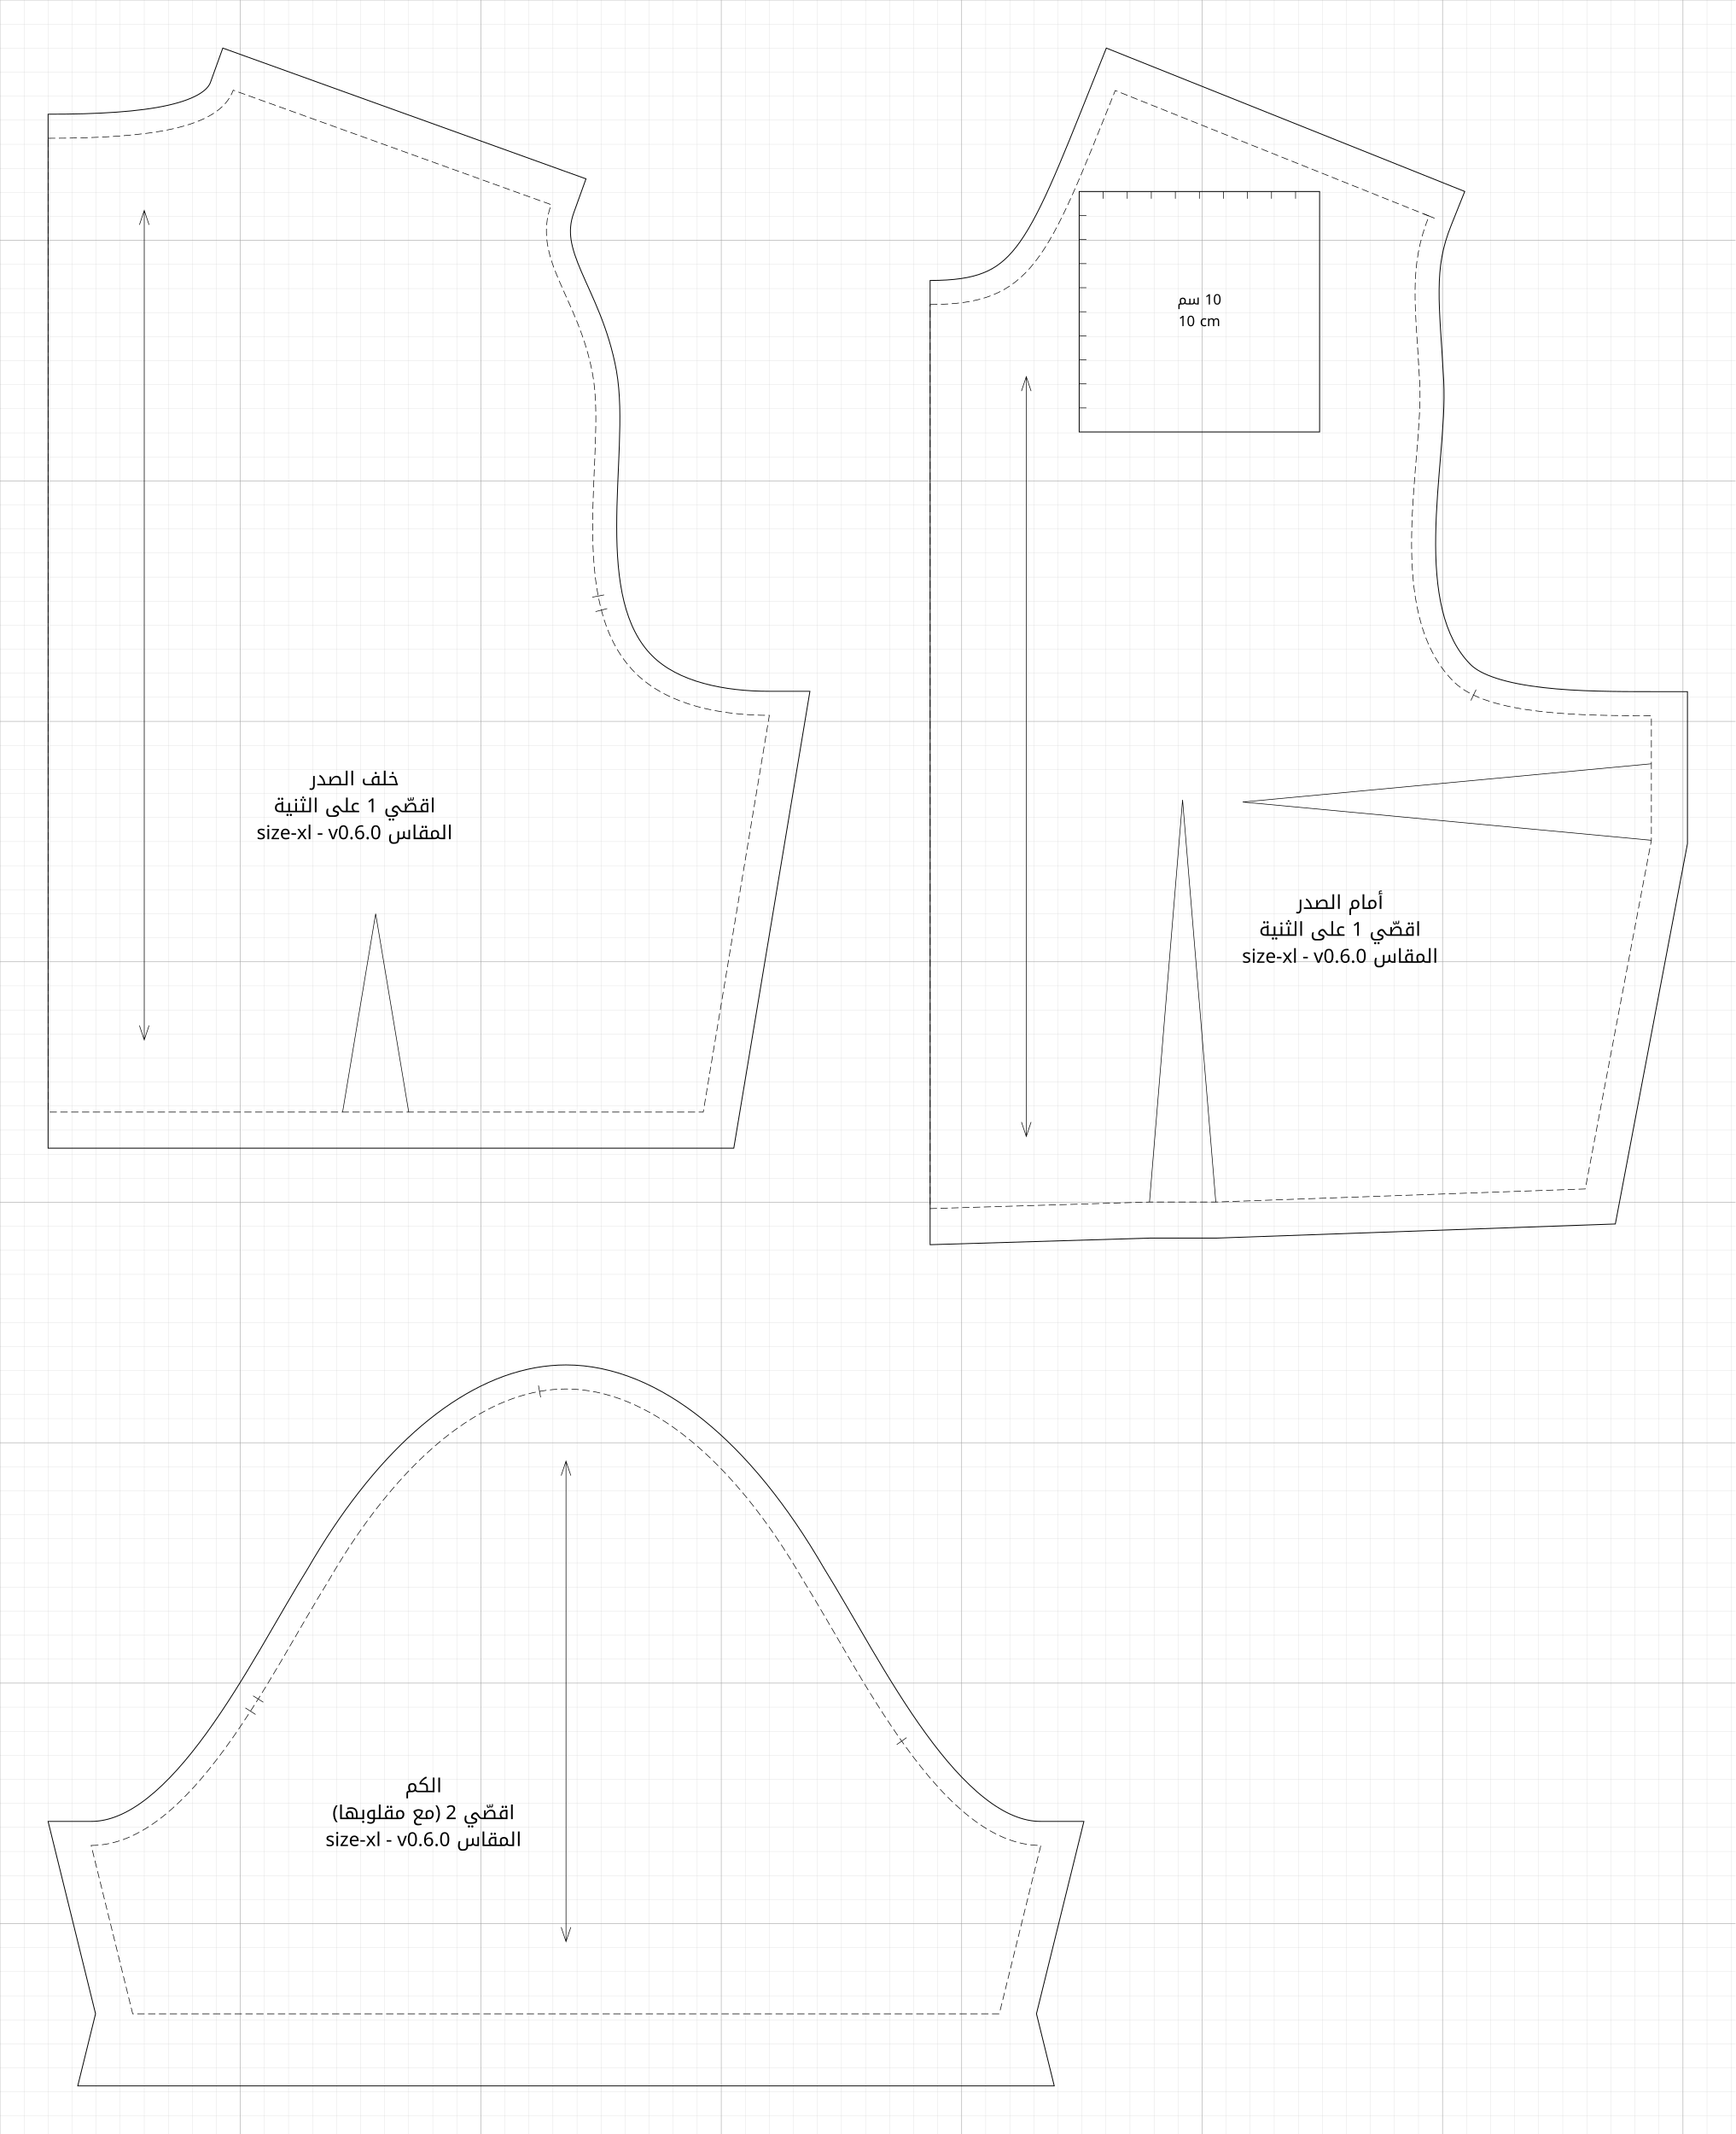
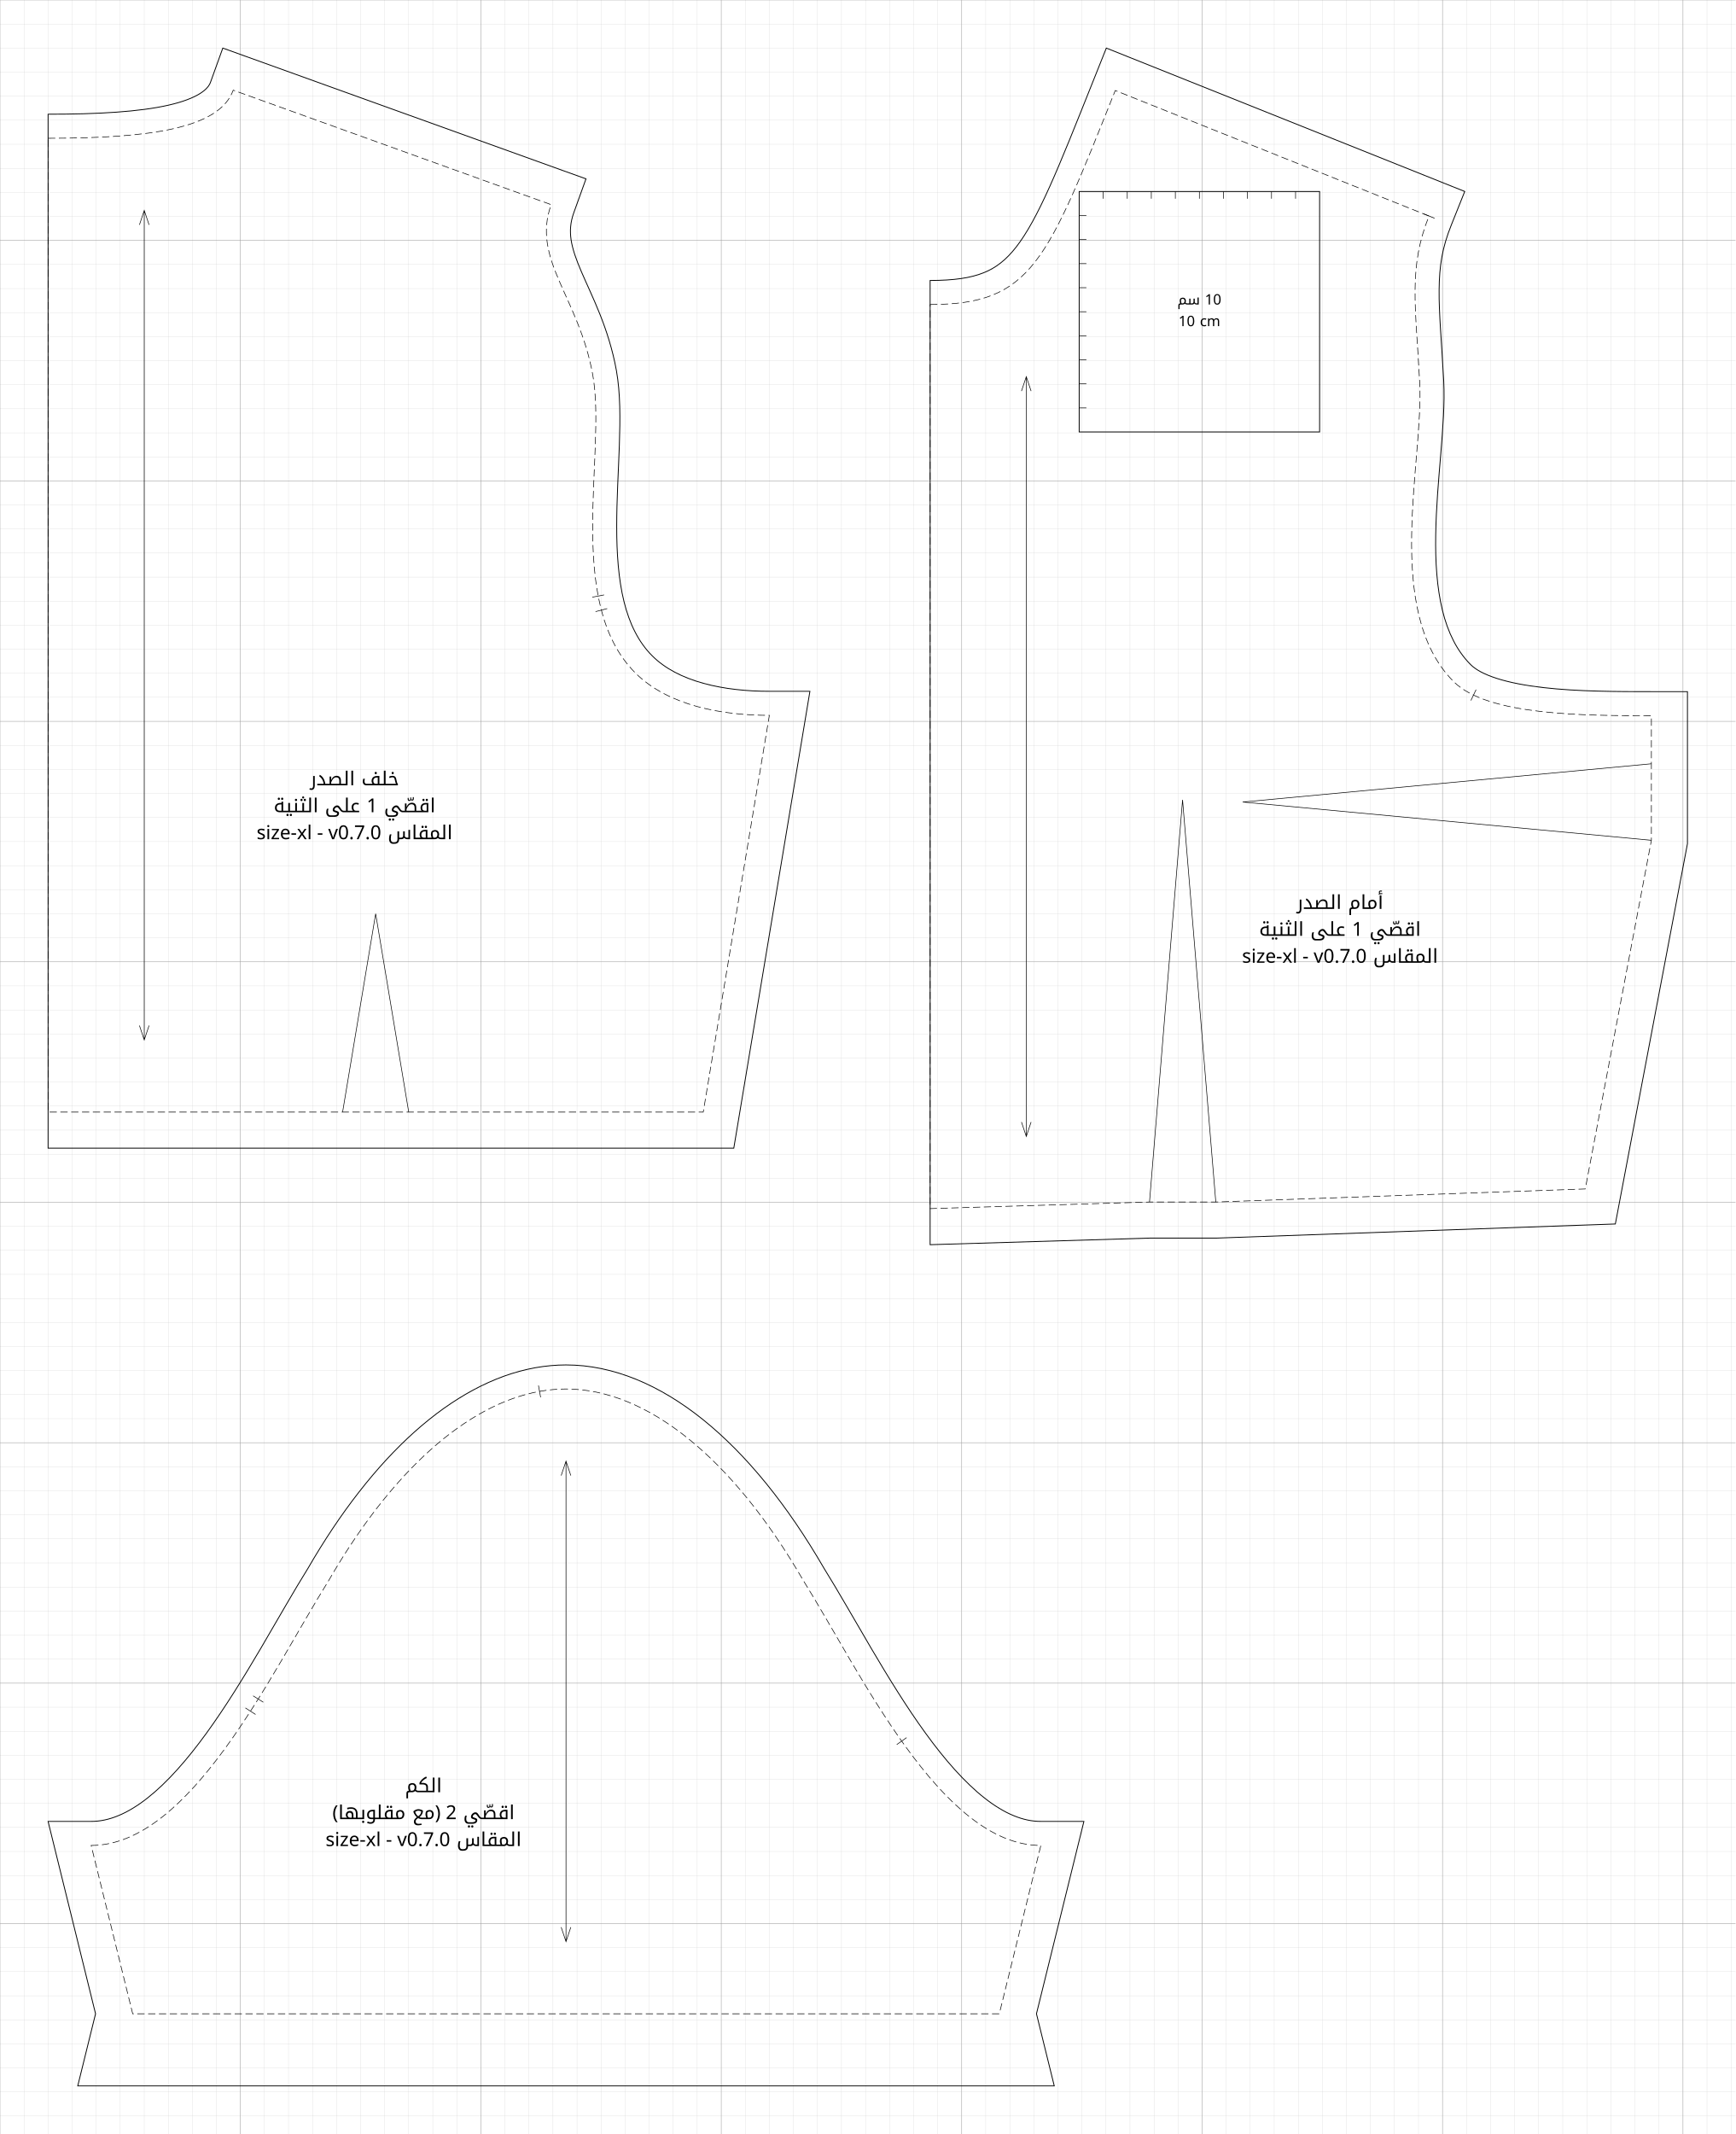
<svg xmlns="http://www.w3.org/2000/svg" width="721.87mm" height="887.49mm" viewBox="0 0 721.87 887.49">
  <g id="layer-grid">
    <path id="grid-minor" d="M 10.00 0 V 887.49 M 20.00 0 V 887.49 M 30.00 0 V 887.49 M 40.00 0 V 887.49 M 50.00 0 V 887.49 M 60.00 0 V 887.49 M 70.00 0 V 887.49 M 80.00 0 V 887.49 M 90.00 0 V 887.49 M 110.00 0 V 887.49 M 120.00 0 V 887.49 M 130.00 0 V 887.49 M 140.00 0 V 887.49 M 150.00 0 V 887.49 M 160.00 0 V 887.49 M 170.00 0 V 887.49 M 180.00 0 V 887.49 M 190.00 0 V 887.49 M 210.00 0 V 887.49 M 220.00 0 V 887.49 M 230.00 0 V 887.49 M 240.00 0 V 887.49 M 250.00 0 V 887.49 M 260.00 0 V 887.49 M 270.00 0 V 887.49 M 280.00 0 V 887.49 M 290.00 0 V 887.49 M 310.00 0 V 887.49 M 320.00 0 V 887.49 M 330.00 0 V 887.49 M 340.00 0 V 887.49 M 350.00 0 V 887.49 M 360.00 0 V 887.49 M 370.00 0 V 887.49 M 380.00 0 V 887.49 M 390.00 0 V 887.49 M 410.00 0 V 887.49 M 420.00 0 V 887.49 M 430.00 0 V 887.49 M 440.00 0 V 887.49 M 450.00 0 V 887.49 M 460.00 0 V 887.49 M 470.00 0 V 887.49 M 480.00 0 V 887.49 M 490.00 0 V 887.49 M 510.00 0 V 887.49 M 520.00 0 V 887.49 M 530.00 0 V 887.49 M 540.00 0 V 887.49 M 550.00 0 V 887.49 M 560.00 0 V 887.49 M 570.00 0 V 887.49 M 580.00 0 V 887.49 M 590.00 0 V 887.49 M 610.00 0 V 887.49 M 620.00 0 V 887.49 M 630.00 0 V 887.49 M 640.00 0 V 887.49 M 650.00 0 V 887.49 M 660.00 0 V 887.49 M 670.00 0 V 887.49 M 680.00 0 V 887.49 M 690.00 0 V 887.49 M 710.00 0 V 887.49 M 720.00 0 V 887.49 M 0 10.00 H 721.87 M 0 20.00 H 721.87 M 0 30.00 H 721.87 M 0 40.00 H 721.87 M 0 50.00 H 721.87 M 0 60.00 H 721.87 M 0 70.00 H 721.87 M 0 80.00 H 721.87 M 0 90.00 H 721.87 M 0 110.00 H 721.87 M 0 120.00 H 721.87 M 0 130.00 H 721.87 M 0 140.00 H 721.87 M 0 150.00 H 721.87 M 0 160.00 H 721.87 M 0 170.00 H 721.87 M 0 180.00 H 721.87 M 0 190.00 H 721.87 M 0 210.00 H 721.87 M 0 220.00 H 721.87 M 0 230.00 H 721.87 M 0 240.00 H 721.87 M 0 250.00 H 721.87 M 0 260.00 H 721.87 M 0 270.00 H 721.87 M 0 280.00 H 721.87 M 0 290.00 H 721.87 M 0 310.00 H 721.87 M 0 320.00 H 721.87 M 0 330.00 H 721.87 M 0 340.00 H 721.87 M 0 350.00 H 721.87 M 0 360.00 H 721.87 M 0 370.00 H 721.87 M 0 380.00 H 721.87 M 0 390.00 H 721.87 M 0 410.00 H 721.87 M 0 420.00 H 721.87 M 0 430.00 H 721.87 M 0 440.00 H 721.87 M 0 450.00 H 721.87 M 0 460.00 H 721.87 M 0 470.00 H 721.87 M 0 480.00 H 721.87 M 0 490.00 H 721.87 M 0 510.00 H 721.87 M 0 520.00 H 721.87 M 0 530.00 H 721.87 M 0 540.00 H 721.87 M 0 550.00 H 721.87 M 0 560.00 H 721.87 M 0 570.00 H 721.87 M 0 580.00 H 721.87 M 0 590.00 H 721.87 M 0 610.00 H 721.87 M 0 620.00 H 721.87 M 0 630.00 H 721.87 M 0 640.00 H 721.87 M 0 650.00 H 721.87 M 0 660.00 H 721.87 M 0 670.00 H 721.87 M 0 680.00 H 721.87 M 0 690.00 H 721.87 M 0 710.00 H 721.87 M 0 720.00 H 721.87 M 0 730.00 H 721.87 M 0 740.00 H 721.87 M 0 750.00 H 721.87 M 0 760.00 H 721.87 M 0 770.00 H 721.87 M 0 780.00 H 721.87 M 0 790.00 H 721.87 M 0 810.00 H 721.87 M 0 820.00 H 721.87 M 0 830.00 H 721.87 M 0 840.00 H 721.87 M 0 850.00 H 721.87 M 0 860.00 H 721.87 M 0 870.00 H 721.87 M 0 880.00 H 721.87" fill="none" stroke="#d0d0d0" stroke-width="0.1" />
    <path id="grid-major" d="M 0.00 0 V 887.49 M 100.00 0 V 887.49 M 200.00 0 V 887.49 M 300.00 0 V 887.49 M 400.00 0 V 887.49 M 500.00 0 V 887.49 M 600.00 0 V 887.49 M 700.00 0 V 887.49 M 0 0.00 H 721.87 M 0 100.00 H 721.87 M 0 200.00 H 721.87 M 0 300.00 H 721.87 M 0 400.00 H 721.87 M 0 500.00 H 721.87 M 0 600.00 H 721.87 M 0 700.00 H 721.87 M 0 800.00 H 721.87" fill="none" stroke="#a0a0a0" stroke-width="0.2" />
  </g>
  <g id="layer-cut">
    <path id="piece-bodice-back-cut" d="M 20.00 47.50 C 30.46 47.50 39.85 47.26 48.38 46.65 C 52.62 46.35 56.44 45.97 60.13 45.48 C 63.80 44.99 66.95 44.44 70.01 43.75 C 71.53 43.40 72.82 43.07 74.17 42.68 C 75.51 42.29 76.60 41.93 77.77 41.49 C 78.93 41.06 79.79 40.69 80.78 40.22 C 81.75 39.75 82.38 39.41 83.18 38.91 C 83.95 38.42 84.36 38.12 84.97 37.62 C 85.56 37.12 85.78 36.90 86.22 36.40 C 86.65 35.91 86.75 35.77 87.05 35.26 C 87.35 34.76 87.39 34.66 87.59 34.11 L 92.67 20.00 L 102.08 23.39 L 234.33 71.00 L 243.73 74.38 L 238.65 88.50 C 238.25 89.62 238.02 90.42 237.78 91.49 C 237.55 92.54 237.44 93.25 237.35 94.27 C 237.26 95.28 237.24 95.97 237.28 96.98 C 237.32 97.99 237.39 98.72 237.54 99.76 C 237.70 100.79 237.87 101.62 238.14 102.70 C 238.41 103.79 238.69 104.72 239.06 105.87 C 239.82 108.17 240.71 110.39 241.81 112.97 C 242.92 115.56 244.16 118.26 245.47 121.19 C 246.78 124.12 248.18 127.32 249.52 130.67 C 252.17 137.32 254.81 145.33 256.39 154.14 C 256.80 156.42 257.13 159.01 257.34 161.44 C 257.56 163.86 257.70 166.51 257.77 169.06 C 257.90 174.15 257.80 179.66 257.61 185.16 C 257.42 190.65 257.14 196.31 256.91 202.00 C 256.68 207.69 256.51 213.32 256.51 218.97 C 256.51 224.62 256.68 229.95 257.16 235.31 C 257.40 237.98 257.70 240.43 258.10 242.98 C 258.50 245.53 258.95 247.79 259.54 250.18 C 260.13 252.56 260.74 254.61 261.54 256.81 C 262.33 259.00 263.11 260.80 264.13 262.79 C 265.15 264.77 266.09 266.34 267.35 268.10 C 268.62 269.86 269.75 271.21 271.29 272.75 C 272.72 274.18 273.97 275.23 275.64 276.44 C 277.31 277.65 278.80 278.56 280.69 279.57 C 282.59 280.57 284.31 281.35 286.39 282.15 C 288.47 282.95 290.40 283.58 292.63 284.19 C 294.85 284.81 296.93 285.28 299.26 285.71 C 301.58 286.15 303.76 286.47 306.13 286.74 C 310.87 287.28 315.36 287.50 320.00 287.50 L 336.87 287.50 L 334.80 299.97 L 307.30 464.97 L 305.21 477.50 L 292.50 477.50 L 170.00 477.50 L 142.50 477.50 L 20.00 477.50 L 20.00 462.50 L 20.00 57.50 L 20.00 47.50 Z" fill="none" stroke="#000000" stroke-width="0.35" />
    <path id="piece-bodice-front-cut" d="M 386.87 116.64 C 389.38 116.64 391.58 116.58 393.78 116.44 C 395.97 116.31 397.81 116.12 399.73 115.84 C 401.62 115.57 403.12 115.27 404.78 114.84 C 406.41 114.42 407.63 114.03 409.06 113.46 C 410.49 112.89 411.51 112.40 412.79 111.67 C 414.06 110.93 414.99 110.31 416.17 109.38 C 417.37 108.45 418.28 107.62 419.43 106.45 C 420.59 105.26 421.55 104.16 422.69 102.70 C 423.84 101.22 424.85 99.78 426.00 97.99 C 427.16 96.19 428.23 94.38 429.41 92.25 C 431.78 87.96 434.10 83.19 436.66 77.49 C 439.23 71.76 441.91 65.39 444.87 58.13 C 447.83 50.87 451.03 42.83 454.59 33.93 L 460.16 20.00 L 469.44 23.71 L 599.94 75.91 L 609.23 79.63 L 603.66 93.55 C 599.79 103.21 598.68 110.62 598.58 120.52 C 598.55 123.02 598.60 125.52 598.71 128.29 C 598.81 131.07 598.97 133.94 599.16 137.07 C 599.55 143.35 600.06 150.41 600.50 158.58 C 600.61 160.78 600.65 163.24 600.63 165.61 C 600.60 167.96 600.51 170.51 600.39 173.01 C 600.13 178.01 599.71 183.38 599.26 188.84 C 598.81 194.29 598.33 199.88 597.93 205.56 C 597.54 211.24 597.25 216.84 597.16 222.50 C 597.07 228.16 597.18 233.49 597.63 238.86 C 597.85 241.54 598.13 243.99 598.53 246.55 C 598.92 249.11 599.36 251.38 599.95 253.78 C 600.53 256.17 601.14 258.22 601.94 260.43 C 602.74 262.63 603.52 264.44 604.54 266.44 C 605.56 268.43 606.51 270.00 607.78 271.77 C 609.05 273.54 610.18 274.89 611.72 276.43 C 612.01 276.71 612.16 276.86 612.50 277.14 C 612.84 277.43 613.05 277.59 613.44 277.87 C 614.24 278.45 614.86 278.83 615.85 279.37 C 616.86 279.91 617.74 280.32 618.93 280.81 C 620.14 281.31 621.24 281.71 622.61 282.15 C 623.99 282.60 625.29 282.96 626.82 283.34 C 628.35 283.73 629.81 284.05 631.46 284.37 C 634.78 285.02 638.12 285.52 641.78 285.94 C 649.14 286.79 656.79 287.21 664.56 287.42 C 672.33 287.64 679.92 287.64 686.87 287.64 L 701.87 287.64 L 701.87 297.64 L 701.87 317.64 L 701.87 349.46 L 701.87 350.87 L 701.61 352.25 L 674.11 497.25 L 671.88 509.03 L 659.90 509.45 L 506.22 514.89 L 505.96 514.90 L 505.69 514.90 L 478.35 514.90 L 387.32 517.63 L 386.87 517.65 L 386.87 502.64 L 386.87 126.64 L 386.87 116.64 Z" fill="none" stroke="#000000" stroke-width="0.35" />
    <path id="piece-sleeve-cut" d="M 37.92 757.49 C 38.94 757.49 39.69 757.45 40.71 757.34 C 41.73 757.23 42.50 757.11 43.52 756.89 C 44.55 756.67 45.34 756.46 46.37 756.14 C 47.40 755.81 48.23 755.51 49.26 755.08 C 51.35 754.21 53.11 753.31 55.22 752.03 C 57.34 750.75 59.21 749.44 61.33 747.77 C 63.46 746.09 65.40 744.39 67.52 742.37 C 69.64 740.34 71.62 738.29 73.71 735.97 C 77.91 731.31 81.85 726.33 85.87 720.80 C 89.88 715.27 93.71 709.54 97.50 703.55 C 101.29 697.57 104.91 691.54 108.46 685.53 C 111.99 679.52 115.40 673.61 118.68 667.98 C 121.93 662.40 125.09 657.04 128.10 652.23 C 131.45 646.43 134.97 640.78 138.47 635.54 C 142.00 630.26 145.72 625.11 149.39 620.42 C 153.06 615.71 156.93 611.14 160.72 607.04 C 164.52 602.93 168.54 598.96 172.44 595.47 C 176.35 591.98 180.53 588.62 184.52 585.77 C 188.53 582.91 192.86 580.21 196.94 578.02 C 201.04 575.81 205.51 573.81 209.66 572.31 C 213.84 570.81 218.44 569.57 222.64 568.81 C 226.75 568.07 231.31 567.65 235.42 567.65 C 237.78 567.65 240.41 567.79 242.77 568.03 C 245.14 568.28 247.75 568.69 250.11 569.18 C 252.47 569.67 255.05 570.33 257.40 571.06 C 259.74 571.78 262.29 572.69 264.62 573.64 C 266.94 574.58 269.44 575.73 271.75 576.90 C 274.05 578.06 276.51 579.43 278.79 580.81 C 283.33 583.56 288.10 586.92 292.55 590.51 C 296.97 594.07 301.56 598.24 305.87 602.60 C 310.17 606.95 314.56 611.87 318.72 616.99 C 322.87 622.10 327.07 627.76 331.06 633.61 C 335.01 639.41 338.97 645.72 342.74 652.23 C 345.74 657.04 348.90 662.40 352.15 667.98 C 355.43 673.61 358.84 679.52 362.38 685.53 C 365.92 691.54 369.55 697.57 373.34 703.55 C 377.13 709.54 380.95 715.27 384.97 720.80 C 388.98 726.33 392.93 731.31 397.12 735.97 C 399.22 738.29 401.19 740.34 403.32 742.37 C 405.43 744.39 407.37 746.09 409.51 747.77 C 411.63 749.44 413.50 750.75 415.62 752.03 C 417.72 753.31 419.48 754.21 421.57 755.08 C 422.61 755.51 423.43 755.81 424.47 756.14 C 425.49 756.46 426.29 756.67 427.31 756.89 C 428.33 757.11 429.10 757.23 430.12 757.34 C 431.14 757.45 431.89 757.49 432.92 757.49 L 450.83 757.49 L 447.48 771.08 L 431.10 837.49 L 438.50 867.49 L 32.34 867.49 L 39.74 837.49 L 23.35 771.08 L 20.00 757.49 L 37.92 757.49 Z" fill="none" stroke="#000000" stroke-width="0.35" />
  </g>
  <g id="layer-stitch">
    <path id="piece-bodice-back-stitch" d="M 20.00 57.50 C 62.35 57.50 91.24 53.50 97.00 37.50 L 229.24 85.11 C 221.02 107.97 240.72 123.45 246.55 155.91 C 252.38 188.36 234.72 250.32 264.22 279.82 C 278.01 293.61 300.50 297.50 320.00 297.50 L 292.50 462.50 L 170.00 462.50 L 142.50 462.50 L 20.00 462.50 L 20.00 57.50 Z" fill="none" stroke="#000000" stroke-width="0.25" stroke-dasharray="3 1.5" />
    <path id="piece-bodice-front-stitch" d="M 386.87 126.64 C 429.22 126.64 435.39 108.84 463.87 37.64 L 594.37 89.84 C 585.79 111.31 588.80 126.83 590.51 159.11 C 592.22 191.38 575.14 253.99 604.65 283.50 C 618.79 297.64 659.06 297.64 686.87 297.64 L 686.87 317.64 L 686.87 349.46 L 659.37 494.46 L 505.69 499.90 L 478.12 499.90 L 386.87 502.64 L 386.87 126.64 Z" fill="none" stroke="#000000" stroke-width="0.25" stroke-dasharray="3 1.5" />
    <path id="piece-sleeve-stitch" d="M 37.92 767.49 C 79.39 767.49 112.97 695.35 136.67 657.38 C 163.07 611.69 194.19 584.10 224.41 578.65 C 228.10 577.98 231.77 577.65 235.42 577.65 C 268.99 577.65 304.54 606.12 334.17 657.38 C 357.87 695.35 391.44 767.49 432.92 767.49 L 415.65 837.49 L 55.19 837.49 L 37.92 767.49 Z" fill="none" stroke="#000000" stroke-width="0.25" stroke-dasharray="3 1.5" />
  </g>
  <g id="layer-notches">
    <path id="piece-bodice-back-notch-armhole-back-1" d="M 252.55 253.10 L 247.71 254.36" fill="none" stroke="#000000" stroke-width="0.25" />
    <path id="piece-bodice-back-notch-armhole-back-2" d="M 251.26 247.41 L 246.35 248.35" fill="none" stroke="#000000" stroke-width="0.25" />
    <path id="piece-bodice-front-notch-armhole-front" d="M 613.95 286.81 L 611.80 291.32" fill="none" stroke="#000000" stroke-width="0.25" />
    <path id="piece-bodice-front-notch-shoulder" d="M 596.69 90.77 L 592.05 88.91" fill="none" stroke="#000000" stroke-width="0.25" />
    <path id="piece-sleeve-notch-armhole-back-1" d="M 102.08 710.30 L 106.29 713.01" fill="none" stroke="#000000" stroke-width="0.25" />
    <path id="piece-sleeve-notch-armhole-back-2" d="M 105.28 705.27 L 109.52 707.92" fill="none" stroke="#000000" stroke-width="0.25" />
    <path id="piece-sleeve-notch-shoulder" d="M 223.97 576.19 L 224.86 581.11" fill="none" stroke="#000000" stroke-width="0.25" />
    <path id="piece-sleeve-notch-armhole-front" d="M 377.07 722.65 L 372.99 725.54" fill="none" stroke="#000000" stroke-width="0.25" />
  </g>
  <g id="layer-grain">
    <path id="piece-bodice-back-grain" d="M 60.00 87.50 L 60.00 432.50 M 58.00 426.50 L 60.00 432.50 L 62.00 426.50 M 62.00 93.50 L 60.00 87.50 L 58.00 93.50" fill="none" stroke="#000000" stroke-width="0.25" />
    <path id="piece-bodice-front-grain" d="M 426.87 156.64 L 426.87 472.64 M 424.87 466.64 L 426.87 472.64 L 428.87 466.64 M 428.87 162.64 L 426.87 156.64 L 424.87 162.64" fill="none" stroke="#000000" stroke-width="0.25" />
    <path id="piece-sleeve-grain" d="M 235.42 607.65 L 235.42 807.49 M 233.42 801.49 L 235.42 807.49 L 237.42 801.49 M 237.42 613.65 L 235.42 607.65 L 233.42 613.65" fill="none" stroke="#000000" stroke-width="0.25" />
  </g>
  <g id="layer-darts">
    <path id="piece-bodice-back-dart-waist-dart" d="M 170.00 462.50 L 156.25 380.00 L 142.50 462.50" fill="none" stroke="#000000" stroke-width="0.25" />
    <path id="piece-bodice-front-dart-bust-dart" d="M 686.87 317.64 L 516.87 333.55 L 686.87 349.46" fill="none" stroke="#000000" stroke-width="0.25" />
    <path id="piece-bodice-front-dart-waist-dart" d="M 505.69 499.90 L 491.87 332.64 L 478.12 499.90" fill="none" stroke="#000000" stroke-width="0.25" />
  </g>
+   <g id="layer-marks">
+ 
+ </g>
  <g id="layer-labels">
    <text id="piece-bodice-back-label-name" x="147.50" y="326.60" font-family="&quot;IBM Plex Sans Arabic&quot;, &quot;Noto Kufi Arabic&quot;, &quot;Geeza Pro&quot;, &quot;Segoe UI&quot;, Tahoma, sans-serif" font-size="8.00" direction="rtl" unicode-bidi="plaintext" text-anchor="middle">خلف الصدر</text>
    <text id="piece-bodice-back-label-cut" x="147.50" y="337.80" font-family="&quot;IBM Plex Sans Arabic&quot;, &quot;Noto Kufi Arabic&quot;, &quot;Geeza Pro&quot;, &quot;Segoe UI&quot;, Tahoma, sans-serif" font-size="8.00" direction="rtl" unicode-bidi="plaintext" text-anchor="middle">اقصّي 1 على الثنية</text>
-     <text id="piece-bodice-back-label-size" x="147.50" y="349.00" font-family="&quot;IBM Plex Sans Arabic&quot;, &quot;Noto Kufi Arabic&quot;, &quot;Geeza Pro&quot;, &quot;Segoe UI&quot;, Tahoma, sans-serif" font-size="8.00" direction="rtl" unicode-bidi="plaintext" text-anchor="middle">المقاس size-xl - v0.6.0</text>
+     <text id="piece-bodice-back-label-size" x="147.50" y="349.00" font-family="&quot;IBM Plex Sans Arabic&quot;, &quot;Noto Kufi Arabic&quot;, &quot;Geeza Pro&quot;, &quot;Segoe UI&quot;, Tahoma, sans-serif" font-size="8.00" direction="rtl" unicode-bidi="plaintext" text-anchor="middle">المقاس size-xl - v0.7.0</text>
    <text id="piece-bodice-front-label-name" x="557.37" y="377.99" font-family="&quot;IBM Plex Sans Arabic&quot;, &quot;Noto Kufi Arabic&quot;, &quot;Geeza Pro&quot;, &quot;Segoe UI&quot;, Tahoma, sans-serif" font-size="8.00" direction="rtl" unicode-bidi="plaintext" text-anchor="middle">أمام الصدر</text>
    <text id="piece-bodice-front-label-cut" x="557.37" y="389.19" font-family="&quot;IBM Plex Sans Arabic&quot;, &quot;Noto Kufi Arabic&quot;, &quot;Geeza Pro&quot;, &quot;Segoe UI&quot;, Tahoma, sans-serif" font-size="8.00" direction="rtl" unicode-bidi="plaintext" text-anchor="middle">اقصّي 1 على الثنية</text>
-     <text id="piece-bodice-front-label-size" x="557.37" y="400.39" font-family="&quot;IBM Plex Sans Arabic&quot;, &quot;Noto Kufi Arabic&quot;, &quot;Geeza Pro&quot;, &quot;Segoe UI&quot;, Tahoma, sans-serif" font-size="8.00" direction="rtl" unicode-bidi="plaintext" text-anchor="middle">المقاس size-xl - v0.6.0</text>
+     <text id="piece-bodice-front-label-size" x="557.37" y="400.39" font-family="&quot;IBM Plex Sans Arabic&quot;, &quot;Noto Kufi Arabic&quot;, &quot;Geeza Pro&quot;, &quot;Segoe UI&quot;, Tahoma, sans-serif" font-size="8.00" direction="rtl" unicode-bidi="plaintext" text-anchor="middle">المقاس size-xl - v0.7.0</text>
    <text id="piece-sleeve-label-name" x="176.17" y="745.35" font-family="&quot;IBM Plex Sans Arabic&quot;, &quot;Noto Kufi Arabic&quot;, &quot;Geeza Pro&quot;, &quot;Segoe UI&quot;, Tahoma, sans-serif" font-size="8.00" direction="rtl" unicode-bidi="plaintext" text-anchor="middle">الكم</text>
    <text id="piece-sleeve-label-cut" x="176.17" y="756.55" font-family="&quot;IBM Plex Sans Arabic&quot;, &quot;Noto Kufi Arabic&quot;, &quot;Geeza Pro&quot;, &quot;Segoe UI&quot;, Tahoma, sans-serif" font-size="8.00" direction="rtl" unicode-bidi="plaintext" text-anchor="middle">اقصّي 2 (مع مقلوبها)</text>
-     <text id="piece-sleeve-label-size" x="176.17" y="767.75" font-family="&quot;IBM Plex Sans Arabic&quot;, &quot;Noto Kufi Arabic&quot;, &quot;Geeza Pro&quot;, &quot;Segoe UI&quot;, Tahoma, sans-serif" font-size="8.00" direction="rtl" unicode-bidi="plaintext" text-anchor="middle">المقاس size-xl - v0.6.0</text>
+     <text id="piece-sleeve-label-size" x="176.17" y="767.75" font-family="&quot;IBM Plex Sans Arabic&quot;, &quot;Noto Kufi Arabic&quot;, &quot;Geeza Pro&quot;, &quot;Segoe UI&quot;, Tahoma, sans-serif" font-size="8.00" direction="rtl" unicode-bidi="plaintext" text-anchor="middle">المقاس size-xl - v0.7.0</text>
  </g>
  <g id="layer-scale">
    <rect id="piece-bodice-front-scale-square" x="448.87" y="79.64" width="100.00" height="100.00" fill="none" stroke="#000000" stroke-width="0.35" />
    <path id="piece-bodice-front-scale-ticks" d="M 458.87 79.64 v 3.00 M 448.87 89.64 h 3.00 M 468.87 79.64 v 3.00 M 448.87 99.64 h 3.00 M 478.87 79.64 v 3.00 M 448.87 109.64 h 3.00 M 488.87 79.64 v 3.00 M 448.87 119.64 h 3.00 M 498.87 79.64 v 3.00 M 448.87 129.64 h 3.00 M 508.87 79.64 v 3.00 M 448.87 139.64 h 3.00 M 518.87 79.64 v 3.00 M 448.87 149.64 h 3.00 M 528.87 79.64 v 3.00 M 448.87 159.64 h 3.00 M 538.87 79.64 v 3.00 M 448.87 169.64 h 3.00" fill="none" stroke="#000000" stroke-width="0.25" />
    <text id="piece-bodice-front-scale-caption-ar" x="498.87" y="126.64" font-family="&quot;IBM Plex Sans Arabic&quot;, &quot;Noto Kufi Arabic&quot;, &quot;Geeza Pro&quot;, &quot;Segoe UI&quot;, Tahoma, sans-serif" font-size="6.00" direction="rtl" unicode-bidi="plaintext" text-anchor="middle">10 سم</text>
    <text id="piece-bodice-front-scale-caption-en" x="498.87" y="135.64" font-family="&quot;IBM Plex Sans Arabic&quot;, &quot;Noto Kufi Arabic&quot;, &quot;Geeza Pro&quot;, &quot;Segoe UI&quot;, Tahoma, sans-serif" font-size="6.00" direction="ltr" unicode-bidi="plaintext" text-anchor="middle">10 cm</text>
  </g>
</svg>
